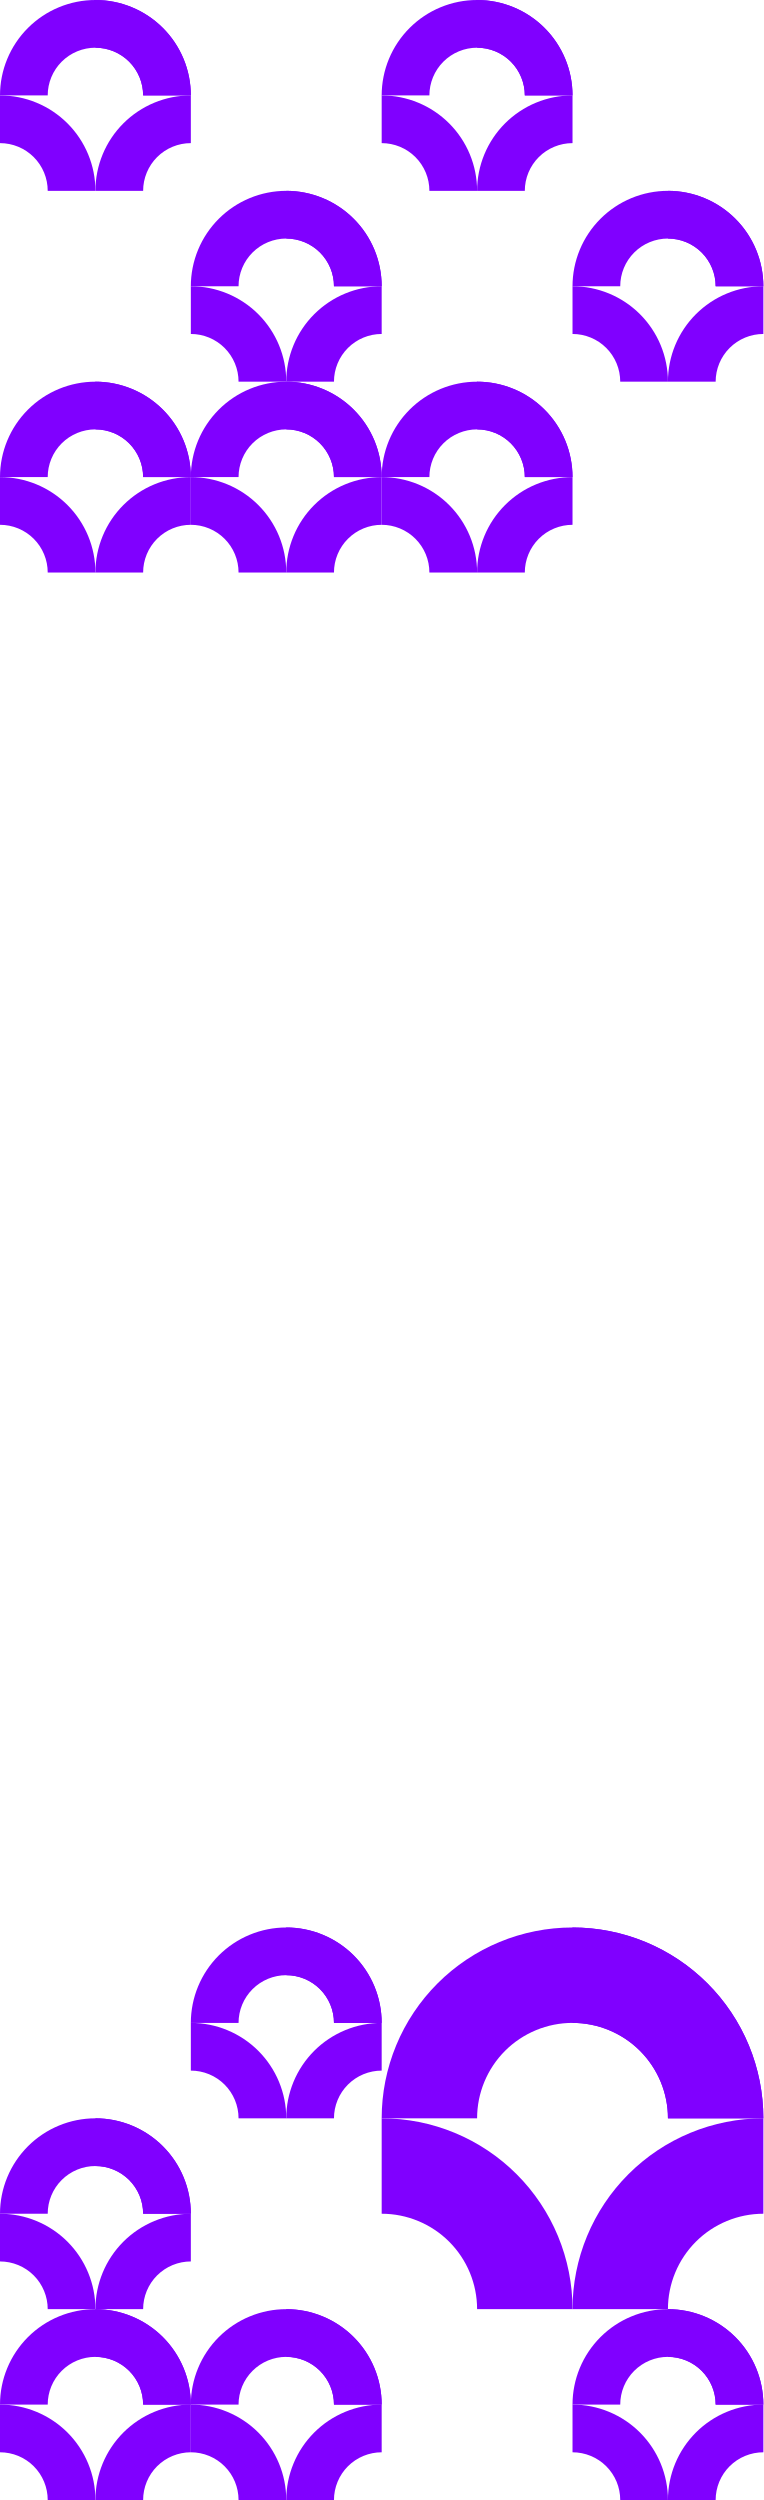
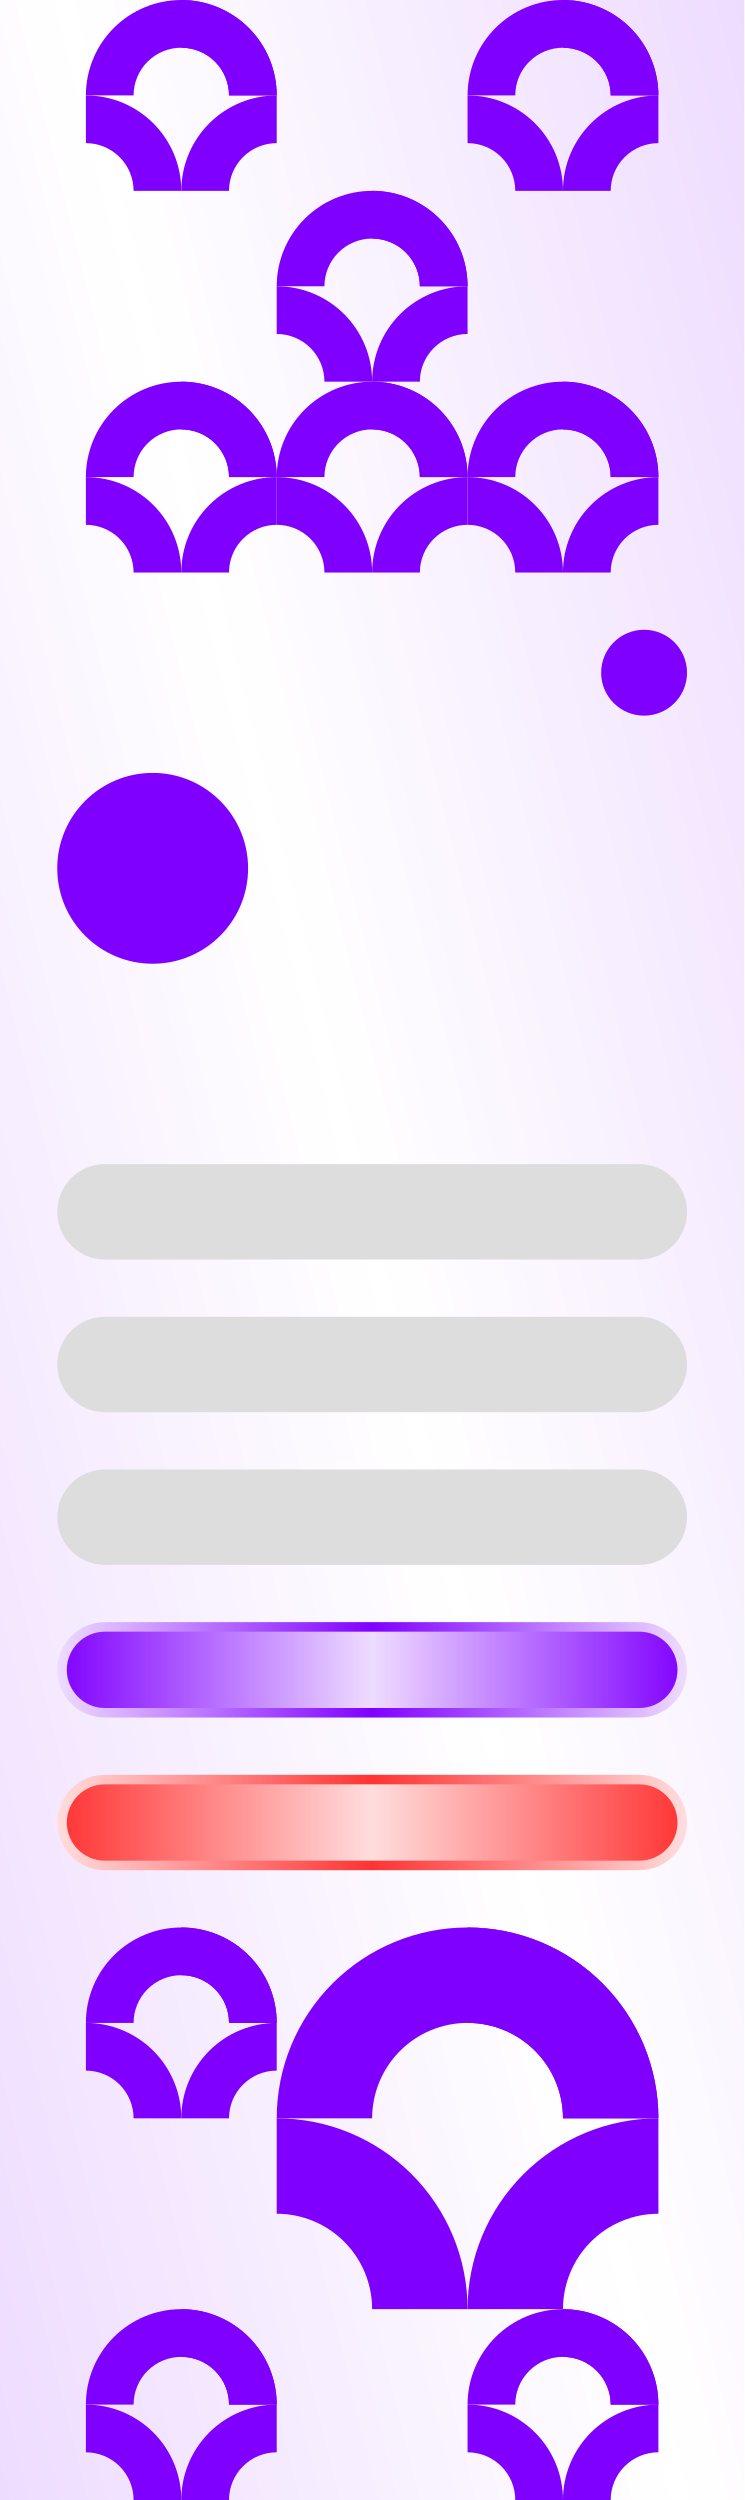
- <svg xmlns="http://www.w3.org/2000/svg" width="400" height="1310" viewBox="0 0 400 1310" fill="none">
-   <path d="M200 1160C206.566 1160 213.068 1161.29 219.134 1163.81C225.2 1166.32 230.713 1170 235.355 1174.64C239.998 1179.29 243.682 1184.8 246.194 1190.87C248.707 1196.93 250 1203.43 250 1210H300C300 1196.87 297.413 1183.86 292.388 1171.73C287.362 1159.6 279.997 1148.57 270.711 1139.29C261.425 1130 250.401 1122.64 238.269 1117.61C226.136 1112.59 213.132 1110 200 1110V1160Z" fill="#8000FF" />
-   <path d="M400 1160C393.434 1160 386.932 1161.29 380.866 1163.81C374.8 1166.32 369.287 1170 364.645 1174.64C360.002 1179.29 356.318 1184.8 353.806 1190.87C351.293 1196.93 350 1203.43 350 1210H300C300 1196.87 302.587 1183.86 307.612 1171.73C312.638 1159.6 320.003 1148.57 329.289 1139.29C338.575 1130 349.599 1122.64 361.731 1117.61C373.864 1112.59 386.868 1110 400 1110V1160Z" fill="#8000FF" />
-   <path d="M300 1060C306.566 1060 313.068 1061.29 319.134 1063.81C325.2 1066.32 330.713 1070 335.355 1074.64C339.998 1079.29 343.682 1084.8 346.194 1090.87C348.707 1096.93 350 1103.43 350 1110H400C400 1096.87 397.413 1083.86 392.388 1071.73C387.362 1059.6 379.997 1048.57 370.711 1039.29C361.425 1030 350.401 1022.64 338.269 1017.61C326.136 1012.59 313.132 1010 300 1010V1060Z" fill="#8000FF" />
-   <path d="M400 1110C400 1096.87 397.413 1083.86 392.388 1071.73C387.362 1059.6 379.997 1048.58 370.711 1039.29C361.425 1030 350.401 1022.64 338.268 1017.61C326.136 1012.59 313.132 1010 300 1010C286.868 1010 273.864 1012.59 261.732 1017.61C249.599 1022.64 238.575 1030 229.289 1039.29C220.003 1048.58 212.638 1059.6 207.612 1071.73C202.587 1083.86 200 1096.87 200 1110L250 1110C250 1103.43 251.293 1096.93 253.806 1090.87C256.319 1084.8 260.002 1079.29 264.645 1074.64C269.288 1070 274.8 1066.32 280.866 1063.81C286.932 1061.29 293.434 1060 300 1060C306.566 1060 313.068 1061.29 319.134 1063.81C325.2 1066.32 330.712 1070 335.355 1074.64C339.998 1079.29 343.681 1084.8 346.194 1090.87C348.707 1096.93 350 1103.43 350 1110H400Z" fill="#8000FF" />
-   <path d="M0 1285C3.283 1285 6.534 1285.65 9.567 1286.9C12.6 1288.16 15.356 1290 17.678 1292.32C19.999 1294.64 21.84 1297.4 23.097 1300.43C24.353 1303.47 25 1306.72 25 1310H50C50 1303.43 48.707 1296.93 46.194 1290.87C43.682 1284.8 39.998 1279.29 35.355 1274.64C30.712 1270 25.2 1266.32 19.134 1263.81C13.068 1261.29 6.566 1260 0 1260V1285Z" fill="#8000FF" />
-   <path d="M100 1285C96.717 1285 93.466 1285.65 90.433 1286.9C87.4 1288.16 84.644 1290 82.322 1292.32C80.001 1294.64 78.16 1297.4 76.903 1300.43C75.647 1303.47 75 1306.72 75 1310H50C50 1303.43 51.293 1296.93 53.806 1290.87C56.318 1284.8 60.002 1279.29 64.644 1274.64C69.287 1270 74.8 1266.32 80.866 1263.81C86.932 1261.29 93.434 1260 100 1260V1285Z" fill="#8000FF" />
-   <path d="M50 1235C53.283 1235 56.534 1235.65 59.567 1236.9C62.6 1238.16 65.356 1240 67.678 1242.32C69.999 1244.64 71.84 1247.4 73.097 1250.43C74.353 1253.47 75 1256.72 75 1260H100C100 1253.43 98.707 1246.93 96.194 1240.87C93.682 1234.8 89.998 1229.29 85.356 1224.64C80.713 1220 75.2 1216.32 69.134 1213.81C63.068 1211.29 56.566 1210 50 1210V1235Z" fill="#8000FF" />
-   <path d="M100 1260C100 1253.43 98.707 1246.93 96.194 1240.87C93.681 1234.8 89.998 1229.29 85.355 1224.64C80.712 1220 75.201 1216.32 69.134 1213.81C63.068 1211.29 56.566 1210 50 1210C43.434 1210 36.932 1211.29 30.866 1213.81C24.799 1216.32 19.288 1220 14.645 1224.64C10.002 1229.29 6.319 1234.8 3.806 1240.87C1.293 1246.93 0 1253.43 0 1260L25 1260C25 1256.72 25.647 1253.47 26.903 1250.43C28.159 1247.4 30.001 1244.64 32.322 1242.32C34.644 1240 37.4 1238.16 40.433 1236.9C43.466 1235.65 46.717 1235 50 1235C53.283 1235 56.534 1235.65 59.567 1236.9C62.6 1238.16 65.356 1240 67.678 1242.32C69.999 1244.64 71.841 1247.4 73.097 1250.43C74.353 1253.47 75 1256.72 75 1260H100Z" fill="#8000FF" />
-   <path d="M300 1285C303.283 1285 306.534 1285.65 309.567 1286.9C312.6 1288.16 315.356 1290 317.678 1292.32C319.999 1294.64 321.84 1297.4 323.097 1300.43C324.353 1303.47 325 1306.72 325 1310H350C350 1303.43 348.707 1296.93 346.194 1290.87C343.682 1284.8 339.998 1279.29 335.355 1274.64C330.713 1270 325.2 1266.32 319.134 1263.81C313.068 1261.29 306.566 1260 300 1260V1285Z" fill="#8000FF" />
-   <path d="M400 1285C396.717 1285 393.466 1285.65 390.433 1286.9C387.4 1288.16 384.644 1290 382.322 1292.32C380.001 1294.64 378.16 1297.4 376.903 1300.43C375.647 1303.47 375 1306.72 375 1310H350C350 1303.43 351.293 1296.93 353.806 1290.87C356.318 1284.8 360.002 1279.29 364.645 1274.64C369.287 1270 374.8 1266.32 380.866 1263.81C386.932 1261.29 393.434 1260 400 1260V1285Z" fill="#8000FF" />
-   <path d="M350 1235C353.283 1235 356.534 1235.65 359.567 1236.9C362.6 1238.16 365.356 1240 367.678 1242.32C369.999 1244.64 371.84 1247.4 373.097 1250.43C374.353 1253.47 375 1256.72 375 1260H400C400 1253.43 398.707 1246.93 396.194 1240.87C393.682 1234.8 389.998 1229.29 385.355 1224.64C380.713 1220 375.2 1216.32 369.134 1213.81C363.068 1211.29 356.566 1210 350 1210V1235Z" fill="#8000FF" />
-   <path d="M400 1260C400 1253.43 398.707 1246.93 396.194 1240.87C393.681 1234.8 389.998 1229.29 385.355 1224.64C380.712 1220 375.2 1216.32 369.134 1213.81C363.068 1211.29 356.566 1210 350 1210C343.434 1210 336.932 1211.29 330.866 1213.81C324.8 1216.32 319.288 1220 314.645 1224.64C310.002 1229.29 306.319 1234.8 303.806 1240.87C301.293 1246.93 300 1253.43 300 1260L325 1260C325 1256.72 325.647 1253.47 326.903 1250.43C328.159 1247.4 330.001 1244.64 332.322 1242.32C334.644 1240 337.4 1238.16 340.433 1236.9C343.466 1235.65 346.717 1235 350 1235C353.283 1235 356.534 1235.65 359.567 1236.9C362.6 1238.16 365.356 1240 367.678 1242.32C369.999 1244.64 371.841 1247.4 373.097 1250.43C374.353 1253.47 375 1256.72 375 1260H400Z" fill="#8000FF" />
-   <path d="M100 1085C103.283 1085 106.534 1085.65 109.567 1086.9C112.6 1088.16 115.356 1090 117.678 1092.32C119.999 1094.64 121.84 1097.4 123.097 1100.43C124.353 1103.47 125 1106.72 125 1110H150C150 1103.43 148.707 1096.93 146.194 1090.87C143.682 1084.8 139.998 1079.29 135.355 1074.64C130.713 1070 125.2 1066.32 119.134 1063.81C113.068 1061.29 106.566 1060 100 1060V1085Z" fill="#8000FF" />
-   <path d="M200 1085C196.717 1085 193.466 1085.65 190.433 1086.9C187.4 1088.16 184.644 1090 182.322 1092.32C180.001 1094.64 178.16 1097.4 176.903 1100.43C175.647 1103.47 175 1106.72 175 1110H150C150 1103.43 151.293 1096.93 153.806 1090.87C156.318 1084.8 160.002 1079.29 164.645 1074.64C169.287 1070 174.8 1066.32 180.866 1063.81C186.932 1061.29 193.434 1060 200 1060V1085Z" fill="#8000FF" />
-   <path d="M150 1035C153.283 1035 156.534 1035.65 159.567 1036.9C162.6 1038.16 165.356 1040 167.678 1042.32C169.999 1044.64 171.84 1047.4 173.097 1050.43C174.353 1053.47 175 1056.72 175 1060H200C200 1053.43 198.707 1046.93 196.194 1040.87C193.682 1034.8 189.998 1029.29 185.355 1024.64C180.713 1020 175.2 1016.32 169.134 1013.81C163.068 1011.29 156.566 1010 150 1010V1035Z" fill="#8000FF" />
-   <path d="M200 1060C200 1053.43 198.707 1046.93 196.194 1040.87C193.681 1034.8 189.998 1029.29 185.355 1024.64C180.712 1020 175.2 1016.32 169.134 1013.81C163.068 1011.29 156.566 1010 150 1010C143.434 1010 136.932 1011.29 130.866 1013.81C124.8 1016.32 119.288 1020 114.645 1024.64C110.002 1029.29 106.319 1034.8 103.806 1040.87C101.293 1046.93 100 1053.43 100 1060L125 1060C125 1056.72 125.647 1053.47 126.903 1050.43C128.159 1047.4 130.001 1044.64 132.322 1042.32C134.644 1040 137.4 1038.16 140.433 1036.9C143.466 1035.65 146.717 1035 150 1035C153.283 1035 156.534 1035.65 159.567 1036.9C162.6 1038.16 165.356 1040 167.678 1042.32C169.999 1044.64 171.841 1047.4 173.097 1050.43C174.353 1053.47 175 1056.72 175 1060H200Z" fill="#8000FF" />
-   <path d="M100 1285C103.283 1285 106.534 1285.65 109.567 1286.9C112.6 1288.16 115.356 1290 117.678 1292.32C119.999 1294.64 121.84 1297.4 123.097 1300.43C124.353 1303.47 125 1306.72 125 1310H150C150 1303.43 148.707 1296.93 146.194 1290.87C143.682 1284.8 139.998 1279.29 135.355 1274.64C130.713 1270 125.2 1266.32 119.134 1263.81C113.068 1261.29 106.566 1260 100 1260V1285Z" fill="#8000FF" />
-   <path d="M200 1285C196.717 1285 193.466 1285.65 190.433 1286.9C187.4 1288.16 184.644 1290 182.322 1292.32C180.001 1294.64 178.16 1297.4 176.903 1300.43C175.647 1303.47 175 1306.72 175 1310H150C150 1303.43 151.293 1296.93 153.806 1290.87C156.318 1284.8 160.002 1279.29 164.645 1274.64C169.287 1270 174.8 1266.32 180.866 1263.81C186.932 1261.29 193.434 1260 200 1260V1285Z" fill="#8000FF" />
-   <path d="M150 1235C153.283 1235 156.534 1235.65 159.567 1236.9C162.6 1238.16 165.356 1240 167.678 1242.32C169.999 1244.64 171.84 1247.4 173.097 1250.43C174.353 1253.47 175 1256.72 175 1260H200C200 1253.43 198.707 1246.93 196.194 1240.87C193.682 1234.8 189.998 1229.29 185.355 1224.64C180.713 1220 175.2 1216.32 169.134 1213.81C163.068 1211.29 156.566 1210 150 1210V1235Z" fill="#8000FF" />
-   <path d="M200 1260C200 1253.43 198.707 1246.93 196.194 1240.87C193.681 1234.8 189.998 1229.29 185.355 1224.64C180.712 1220 175.2 1216.32 169.134 1213.81C163.068 1211.29 156.566 1210 150 1210C143.434 1210 136.932 1211.29 130.866 1213.81C124.8 1216.32 119.288 1220 114.645 1224.64C110.002 1229.29 106.319 1234.8 103.806 1240.87C101.293 1246.93 100 1253.43 100 1260L125 1260C125 1256.72 125.647 1253.47 126.903 1250.43C128.159 1247.4 130.001 1244.64 132.322 1242.32C134.644 1240 137.4 1238.16 140.433 1236.9C143.466 1235.65 146.717 1235 150 1235C153.283 1235 156.534 1235.65 159.567 1236.9C162.6 1238.16 165.356 1240 167.678 1242.32C169.999 1244.64 171.841 1247.4 173.097 1250.43C174.353 1253.47 175 1256.72 175 1260H200Z" fill="#8000FF" />
-   <path d="M0 1185C3.283 1185 6.534 1185.65 9.567 1186.9C12.6 1188.16 15.356 1190 17.678 1192.32C19.999 1194.64 21.84 1197.4 23.097 1200.43C24.353 1203.47 25 1206.72 25 1210H50C50 1203.43 48.707 1196.93 46.194 1190.87C43.682 1184.8 39.998 1179.29 35.355 1174.64C30.712 1170 25.2 1166.32 19.134 1163.81C13.068 1161.29 6.566 1160 0 1160V1185Z" fill="#8000FF" />
-   <path d="M100 1185C96.717 1185 93.466 1185.65 90.433 1186.9C87.4 1188.16 84.644 1190 82.322 1192.32C80.001 1194.64 78.16 1197.4 76.903 1200.43C75.647 1203.47 75 1206.72 75 1210H50C50 1203.43 51.293 1196.93 53.806 1190.87C56.318 1184.8 60.002 1179.29 64.644 1174.64C69.287 1170 74.8 1166.32 80.866 1163.81C86.932 1161.29 93.434 1160 100 1160V1185Z" fill="#8000FF" />
-   <path d="M50 1135C53.283 1135 56.534 1135.65 59.567 1136.9C62.6 1138.16 65.356 1140 67.678 1142.32C69.999 1144.64 71.84 1147.4 73.097 1150.43C74.353 1153.47 75 1156.72 75 1160H100C100 1153.43 98.707 1146.93 96.194 1140.87C93.682 1134.8 89.998 1129.29 85.356 1124.64C80.713 1120 75.2 1116.32 69.134 1113.81C63.068 1111.29 56.566 1110 50 1110V1135Z" fill="#8000FF" />
-   <path d="M100 1160C100 1153.43 98.707 1146.93 96.194 1140.87C93.681 1134.8 89.998 1129.29 85.355 1124.64C80.712 1120 75.201 1116.32 69.134 1113.81C63.068 1111.29 56.566 1110 50 1110C43.434 1110 36.932 1111.29 30.866 1113.81C24.799 1116.32 19.288 1120 14.645 1124.64C10.002 1129.29 6.319 1134.8 3.806 1140.87C1.293 1146.93 0 1153.43 0 1160L25 1160C25 1156.72 25.647 1153.47 26.903 1150.43C28.159 1147.4 30.001 1144.64 32.322 1142.32C34.644 1140 37.4 1138.16 40.433 1136.9C43.466 1135.65 46.717 1135 50 1135C53.283 1135 56.534 1135.65 59.567 1136.9C62.6 1138.16 65.356 1140 67.678 1142.32C69.999 1144.64 71.841 1147.4 73.097 1150.43C74.353 1153.47 75 1156.72 75 1160H100Z" fill="#8000FF" />
-   <path d="M0 75C3.283 75 6.534 75.647 9.567 76.903C12.6 78.16 15.356 80.001 17.678 82.322C19.999 84.644 21.84 87.4 23.097 90.433C24.353 93.466 25 96.717 25 100H50C50 93.434 48.707 86.932 46.194 80.866C43.682 74.8 39.998 69.287 35.355 64.644C30.712 60.002 25.2 56.318 19.134 53.806C13.068 51.293 6.566 50 0 50V75Z" fill="#8000FF" />
-   <path d="M100 75C96.717 75 93.466 75.647 90.433 76.903C87.4 78.16 84.644 80.001 82.322 82.322C80.001 84.644 78.16 87.4 76.903 90.433C75.647 93.466 75 96.717 75 100H50C50 93.434 51.293 86.932 53.806 80.866C56.318 74.8 60.002 69.287 64.644 64.644C69.287 60.002 74.8 56.318 80.866 53.806C86.932 51.293 93.434 50 100 50V75Z" fill="#8000FF" />
-   <path d="M50 25C53.283 25 56.534 25.647 59.567 26.903C62.6 28.16 65.356 30.001 67.678 32.322C69.999 34.644 71.84 37.4 73.097 40.433C74.353 43.466 75 46.717 75 50H100C100 43.434 98.707 36.932 96.194 30.866C93.682 24.8 89.998 19.288 85.356 14.645C80.713 10.002 75.2 6.318 69.134 3.806C63.068 1.293 56.566 0 50 0V25Z" fill="#8000FF" />
-   <path d="M100 50C100 43.434 98.707 36.932 96.194 30.866C93.681 24.799 89.998 19.288 85.355 14.645C80.712 10.002 75.201 6.319 69.134 3.806C63.068 1.293 56.566 -2.08713e-07 50 0C43.434 2.08713e-07 36.932 1.293 30.866 3.806C24.799 6.319 19.288 10.002 14.645 14.645C10.002 19.288 6.319 24.8 3.806 30.866C1.293 36.932 0 43.434 0 50L25 50C25 46.717 25.647 43.466 26.903 40.433C28.159 37.4 30.001 34.644 32.322 32.322C34.644 30.001 37.4 28.159 40.433 26.903C43.466 25.647 46.717 25 50 25C53.283 25 56.534 25.647 59.567 26.903C62.6 28.159 65.356 30.001 67.678 32.322C69.999 34.644 71.841 37.4 73.097 40.433C74.353 43.466 75 46.717 75 50L100 50Z" fill="#8000FF" />
-   <path d="M100 275C103.283 275 106.534 275.647 109.567 276.903C112.6 278.16 115.356 280.001 117.678 282.322C119.999 284.644 121.84 287.4 123.097 290.433C124.353 293.466 125 296.717 125 300H150C150 293.434 148.707 286.932 146.194 280.866C143.682 274.8 139.998 269.287 135.355 264.645C130.713 260.002 125.2 256.318 119.134 253.806C113.068 251.293 106.566 250 100 250V275Z" fill="#8000FF" />
-   <path d="M200 275C196.717 275 193.466 275.647 190.433 276.903C187.4 278.16 184.644 280.001 182.322 282.322C180.001 284.644 178.16 287.4 176.903 290.433C175.647 293.466 175 296.717 175 300H150C150 293.434 151.293 286.932 153.806 280.866C156.318 274.8 160.002 269.287 164.645 264.645C169.287 260.002 174.8 256.318 180.866 253.806C186.932 251.293 193.434 250 200 250V275Z" fill="#8000FF" />
-   <path d="M150 225C153.283 225 156.534 225.647 159.567 226.903C162.6 228.16 165.356 230.001 167.678 232.322C169.999 234.644 171.84 237.4 173.097 240.433C174.353 243.466 175 246.717 175 250H200C200 243.434 198.707 236.932 196.194 230.866C193.682 224.8 189.998 219.287 185.355 214.645C180.713 210.002 175.2 206.318 169.134 203.806C163.068 201.293 156.566 200 150 200V225Z" fill="#8000FF" />
-   <path d="M200 250C200 243.434 198.707 236.932 196.194 230.866C193.681 224.8 189.998 219.288 185.355 214.645C180.712 210.002 175.2 206.319 169.134 203.806C163.068 201.293 156.566 200 150 200C143.434 200 136.932 201.293 130.866 203.806C124.8 206.319 119.288 210.002 114.645 214.645C110.002 219.288 106.319 224.8 103.806 230.866C101.293 236.932 100 243.434 100 250L125 250C125 246.717 125.647 243.466 126.903 240.433C128.159 237.4 130.001 234.644 132.322 232.322C134.644 230.001 137.4 228.159 140.433 226.903C143.466 225.647 146.717 225 150 225C153.283 225 156.534 225.647 159.567 226.903C162.6 228.159 165.356 230.001 167.678 232.322C169.999 234.644 171.841 237.4 173.097 240.433C174.353 243.466 175 246.717 175 250H200Z" fill="#8000FF" />
-   <path d="M0 275C3.283 275 6.534 275.647 9.567 276.903C12.6 278.16 15.356 280.001 17.678 282.322C19.999 284.644 21.84 287.4 23.097 290.433C24.353 293.466 25 296.717 25 300H50C50 293.434 48.707 286.932 46.194 280.866C43.682 274.8 39.998 269.287 35.355 264.645C30.712 260.002 25.2 256.318 19.134 253.806C13.068 251.293 6.566 250 0 250V275Z" fill="#8000FF" />
-   <path d="M100 275C96.717 275 93.466 275.647 90.433 276.903C87.4 278.16 84.644 280.001 82.322 282.322C80.001 284.644 78.16 287.4 76.903 290.433C75.647 293.466 75 296.717 75 300H50C50 293.434 51.293 286.932 53.806 280.866C56.318 274.8 60.002 269.287 64.644 264.645C69.287 260.002 74.8 256.318 80.866 253.806C86.932 251.293 93.434 250 100 250V275Z" fill="#8000FF" />
-   <path d="M50 225C53.283 225 56.534 225.647 59.567 226.903C62.6 228.16 65.356 230.001 67.678 232.322C69.999 234.644 71.84 237.4 73.097 240.433C74.353 243.466 75 246.717 75 250H100C100 243.434 98.707 236.932 96.194 230.866C93.682 224.8 89.998 219.287 85.356 214.645C80.713 210.002 75.2 206.318 69.134 203.806C63.068 201.293 56.566 200 50 200V225Z" fill="#8000FF" />
-   <path d="M100 250C100 243.434 98.707 236.932 96.194 230.866C93.681 224.8 89.998 219.288 85.355 214.645C80.712 210.002 75.201 206.319 69.134 203.806C63.068 201.293 56.566 200 50 200C43.434 200 36.932 201.293 30.866 203.806C24.799 206.319 19.288 210.002 14.645 214.645C10.002 219.288 6.319 224.8 3.806 230.866C1.293 236.932 0 243.434 0 250L25 250C25 246.717 25.647 243.466 26.903 240.433C28.159 237.4 30.001 234.644 32.322 232.322C34.644 230.001 37.4 228.159 40.433 226.903C43.466 225.647 46.717 225 50 225C53.283 225 56.534 225.647 59.567 226.903C62.6 228.159 65.356 230.001 67.678 232.322C69.999 234.644 71.841 237.4 73.097 240.433C74.353 243.466 75 246.717 75 250H100Z" fill="#8000FF" />
-   <path d="M100 175C103.283 175 106.534 175.647 109.567 176.903C112.6 178.16 115.356 180.001 117.678 182.322C119.999 184.644 121.84 187.4 123.097 190.433C124.353 193.466 125 196.717 125 200H150C150 193.434 148.707 186.932 146.194 180.866C143.682 174.8 139.998 169.287 135.355 164.645C130.713 160.002 125.2 156.318 119.134 153.806C113.068 151.293 106.566 150 100 150V175Z" fill="#8000FF" />
-   <path d="M200 175C196.717 175 193.466 175.647 190.433 176.903C187.4 178.16 184.644 180.001 182.322 182.322C180.001 184.644 178.16 187.4 176.903 190.433C175.647 193.466 175 196.717 175 200H150C150 193.434 151.293 186.932 153.806 180.866C156.318 174.8 160.002 169.287 164.645 164.645C169.287 160.002 174.8 156.318 180.866 153.806C186.932 151.293 193.434 150 200 150V175Z" fill="#8000FF" />
-   <path d="M150 125C153.283 125 156.534 125.647 159.567 126.903C162.6 128.16 165.356 130.001 167.678 132.322C169.999 134.644 171.84 137.4 173.097 140.433C174.353 143.466 175 146.717 175 150H200C200 143.434 198.707 136.932 196.194 130.866C193.682 124.8 189.998 119.287 185.355 114.645C180.713 110.002 175.2 106.318 169.134 103.806C163.068 101.293 156.566 100 150 100V125Z" fill="#8000FF" />
-   <path d="M200 150C200 143.434 198.707 136.932 196.194 130.866C193.681 124.8 189.998 119.288 185.355 114.645C180.712 110.002 175.2 106.319 169.134 103.806C163.068 101.293 156.566 100 150 100C143.434 100 136.932 101.293 130.866 103.806C124.8 106.319 119.288 110.002 114.645 114.645C110.002 119.288 106.319 124.8 103.806 130.866C101.293 136.932 100 143.434 100 150L125 150C125 146.717 125.647 143.466 126.903 140.433C128.159 137.4 130.001 134.644 132.322 132.322C134.644 130.001 137.4 128.159 140.433 126.903C143.466 125.647 146.717 125 150 125C153.283 125 156.534 125.647 159.567 126.903C162.6 128.159 165.356 130.001 167.678 132.322C169.999 134.644 171.841 137.4 173.097 140.433C174.353 143.466 175 146.717 175 150H200Z" fill="#8000FF" />
-   <path d="M200 75C203.283 75 206.534 75.647 209.567 76.903C212.6 78.16 215.356 80.001 217.678 82.322C219.999 84.644 221.84 87.4 223.097 90.433C224.353 93.466 225 96.717 225 100H250C250 93.434 248.707 86.932 246.194 80.866C243.682 74.8 239.998 69.287 235.355 64.644C230.713 60.002 225.2 56.318 219.134 53.806C213.068 51.293 206.566 50 200 50V75Z" fill="#8000FF" />
-   <path d="M300 75C296.717 75 293.466 75.647 290.433 76.903C287.4 78.16 284.644 80.001 282.322 82.322C280.001 84.644 278.16 87.4 276.903 90.433C275.647 93.466 275 96.717 275 100H250C250 93.434 251.293 86.932 253.806 80.866C256.318 74.8 260.002 69.287 264.645 64.644C269.287 60.002 274.8 56.318 280.866 53.806C286.932 51.293 293.434 50 300 50V75Z" fill="#8000FF" />
-   <path d="M250 25C253.283 25 256.534 25.647 259.567 26.903C262.6 28.16 265.356 30.001 267.678 32.322C269.999 34.644 271.84 37.4 273.097 40.433C274.353 43.466 275 46.717 275 50H300C300 43.434 298.707 36.932 296.194 30.866C293.682 24.8 289.998 19.288 285.355 14.645C280.713 10.002 275.2 6.318 269.134 3.806C263.068 1.293 256.566 0 250 0V25Z" fill="#8000FF" />
-   <path d="M300 50C300 43.434 298.707 36.932 296.194 30.866C293.681 24.799 289.998 19.288 285.355 14.645C280.712 10.002 275.2 6.319 269.134 3.806C263.068 1.293 256.566 -2.08713e-07 250 0C243.434 2.08713e-07 236.932 1.293 230.866 3.806C224.8 6.319 219.288 10.002 214.645 14.645C210.002 19.288 206.319 24.8 203.806 30.866C201.293 36.932 200 43.434 200 50L225 50C225 46.717 225.647 43.466 226.903 40.433C228.159 37.4 230.001 34.644 232.322 32.322C234.644 30.001 237.4 28.159 240.433 26.903C243.466 25.647 246.717 25 250 25C253.283 25 256.534 25.647 259.567 26.903C262.6 28.159 265.356 30.001 267.678 32.322C269.999 34.644 271.841 37.4 273.097 40.433C274.353 43.466 275 46.717 275 50L300 50Z" fill="#8000FF" />
-   <path d="M300 175C303.283 175 306.534 175.647 309.567 176.903C312.6 178.16 315.356 180.001 317.678 182.322C319.999 184.644 321.84 187.4 323.097 190.433C324.353 193.466 325 196.717 325 200H350C350 193.434 348.707 186.932 346.194 180.866C343.682 174.8 339.998 169.287 335.355 164.645C330.713 160.002 325.2 156.318 319.134 153.806C313.068 151.293 306.566 150 300 150V175Z" fill="#8000FF" />
-   <path d="M400 175C396.717 175 393.466 175.647 390.433 176.903C387.4 178.16 384.644 180.001 382.322 182.322C380.001 184.644 378.16 187.4 376.903 190.433C375.647 193.466 375 196.717 375 200H350C350 193.434 351.293 186.932 353.806 180.866C356.318 174.8 360.002 169.287 364.645 164.645C369.287 160.002 374.8 156.318 380.866 153.806C386.932 151.293 393.434 150 400 150V175Z" fill="#8000FF" />
-   <path d="M350 125C353.283 125 356.534 125.647 359.567 126.903C362.6 128.16 365.356 130.001 367.678 132.322C369.999 134.644 371.84 137.4 373.097 140.433C374.353 143.466 375 146.717 375 150H400C400 143.434 398.707 136.932 396.194 130.866C393.682 124.8 389.998 119.287 385.355 114.645C380.713 110.002 375.2 106.318 369.134 103.806C363.068 101.293 356.566 100 350 100V125Z" fill="#8000FF" />
-   <path d="M400 150C400 143.434 398.707 136.932 396.194 130.866C393.681 124.8 389.998 119.288 385.355 114.645C380.712 110.002 375.2 106.319 369.134 103.806C363.068 101.293 356.566 100 350 100C343.434 100 336.932 101.293 330.866 103.806C324.8 106.319 319.288 110.002 314.645 114.645C310.002 119.288 306.319 124.8 303.806 130.866C301.293 136.932 300 143.434 300 150L325 150C325 146.717 325.647 143.466 326.903 140.433C328.159 137.4 330.001 134.644 332.322 132.322C334.644 130.001 337.4 128.159 340.433 126.903C343.466 125.647 346.717 125 350 125C353.283 125 356.534 125.647 359.567 126.903C362.6 128.159 365.356 130.001 367.678 132.322C369.999 134.644 371.841 137.4 373.097 140.433C374.353 143.466 375 146.717 375 150H400Z" fill="#8000FF" />
-   <path d="M200 275C203.283 275 206.534 275.647 209.567 276.903C212.6 278.16 215.356 280.001 217.678 282.322C219.999 284.644 221.84 287.4 223.097 290.433C224.353 293.466 225 296.717 225 300H250C250 293.434 248.707 286.932 246.194 280.866C243.682 274.8 239.998 269.287 235.355 264.645C230.713 260.002 225.2 256.318 219.134 253.806C213.068 251.293 206.566 250 200 250V275Z" fill="#8000FF" />
-   <path d="M300 275C296.717 275 293.466 275.647 290.433 276.903C287.4 278.16 284.644 280.001 282.322 282.322C280.001 284.644 278.16 287.4 276.903 290.433C275.647 293.466 275 296.717 275 300H250C250 293.434 251.293 286.932 253.806 280.866C256.318 274.8 260.002 269.287 264.645 264.645C269.287 260.002 274.8 256.318 280.866 253.806C286.932 251.293 293.434 250 300 250V275Z" fill="#8000FF" />
-   <path d="M250 225C253.283 225 256.534 225.647 259.567 226.903C262.6 228.16 265.356 230.001 267.678 232.322C269.999 234.644 271.84 237.4 273.097 240.433C274.353 243.466 275 246.717 275 250H300C300 243.434 298.707 236.932 296.194 230.866C293.682 224.8 289.998 219.287 285.355 214.645C280.713 210.002 275.2 206.318 269.134 203.806C263.068 201.293 256.566 200 250 200V225Z" fill="#8000FF" />
-   <path d="M300 250C300 243.434 298.707 236.932 296.194 230.866C293.681 224.8 289.998 219.288 285.355 214.645C280.712 210.002 275.2 206.319 269.134 203.806C263.068 201.293 256.566 200 250 200C243.434 200 236.932 201.293 230.866 203.806C224.8 206.319 219.288 210.002 214.645 214.645C210.002 219.288 206.319 224.8 203.806 230.866C201.293 236.932 200 243.434 200 250L225 250C225 246.717 225.647 243.466 226.903 240.433C228.159 237.4 230.001 234.644 232.322 232.322C234.644 230.001 237.4 228.159 240.433 226.903C243.466 225.647 246.717 225 250 225C253.283 225 256.534 225.647 259.567 226.903C262.6 228.159 265.356 230.001 267.678 232.322C269.999 234.644 271.841 237.4 273.097 240.433C274.353 243.466 275 246.717 275 250H300Z" fill="#8000FF" />
+ <svg xmlns="http://www.w3.org/2000/svg" width="390" height="1310" viewBox="0 0 390 1310" fill="none">
+   <rect width="390" height="1310" fill="url(#paint0_linear_632_5447)" />
+   <rect x="30" y="770" width="330" height="50" rx="25" fill="#DDDDDD" />
+   <rect x="30" y="610" width="330" height="50" rx="25" fill="#DDDDDD" />
+   <circle cx="337.5" cy="352.5" r="22.5" fill="#8000FF" />
+   <path d="M145 1160C151.566 1160 158.068 1161.29 164.134 1163.81C170.2 1166.32 175.713 1170 180.355 1174.64C184.998 1179.29 188.682 1184.8 191.194 1190.87C193.707 1196.93 195 1203.43 195 1210H245C245 1196.87 242.413 1183.86 237.388 1171.73C232.362 1159.6 224.997 1148.57 215.711 1139.29C206.425 1130 195.401 1122.64 183.269 1117.61C171.136 1112.59 158.132 1110 145 1110V1160Z" fill="#8000FF" />
+   <path d="M345 1160C338.434 1160 331.932 1161.29 325.866 1163.81C319.8 1166.32 314.287 1170 309.645 1174.64C305.002 1179.29 301.318 1184.8 298.806 1190.87C296.293 1196.93 295 1203.43 295 1210H245C245 1196.87 247.587 1183.86 252.612 1171.73C257.638 1159.6 265.003 1148.57 274.289 1139.29C283.575 1130 294.599 1122.64 306.731 1117.61C318.864 1112.59 331.868 1110 345 1110V1160Z" fill="#8000FF" />
+   <path d="M245 1060C251.566 1060 258.068 1061.29 264.134 1063.81C270.2 1066.32 275.713 1070 280.355 1074.64C284.998 1079.29 288.682 1084.8 291.194 1090.87C293.707 1096.93 295 1103.43 295 1110H345C345 1096.87 342.413 1083.86 337.388 1071.73C332.362 1059.6 324.997 1048.57 315.711 1039.29C306.425 1030 295.401 1022.64 283.269 1017.61C271.136 1012.59 258.132 1010 245 1010V1060Z" fill="#8000FF" />
+   <path d="M345 1110C345 1096.87 342.413 1083.86 337.388 1071.73C332.362 1059.6 324.997 1048.58 315.711 1039.29C306.425 1030 295.401 1022.64 283.268 1017.61C271.136 1012.59 258.132 1010 245 1010C231.868 1010 218.864 1012.59 206.732 1017.61C194.599 1022.64 183.575 1030 174.289 1039.29C165.003 1048.58 157.638 1059.6 152.612 1071.73C147.587 1083.86 145 1096.87 145 1110L195 1110C195 1103.43 196.293 1096.93 198.806 1090.87C201.319 1084.8 205.002 1079.29 209.645 1074.64C214.288 1070 219.8 1066.32 225.866 1063.81C231.932 1061.29 238.434 1060 245 1060C251.566 1060 258.068 1061.29 264.134 1063.81C270.2 1066.32 275.712 1070 280.355 1074.64C284.998 1079.29 288.681 1084.8 291.194 1090.87C293.707 1096.93 295 1103.43 295 1110H345Z" fill="#8000FF" />
+   <path d="M245 1285C248.283 1285 251.534 1285.65 254.567 1286.9C257.6 1288.16 260.356 1290 262.678 1292.32C264.999 1294.64 266.84 1297.4 268.097 1300.43C269.353 1303.47 270 1306.72 270 1310H295C295 1303.43 293.707 1296.93 291.194 1290.87C288.682 1284.8 284.998 1279.29 280.355 1274.64C275.713 1270 270.2 1266.32 264.134 1263.81C258.068 1261.29 251.566 1260 245 1260V1285Z" fill="#8000FF" />
+   <path d="M345 1285C341.717 1285 338.466 1285.65 335.433 1286.9C332.4 1288.16 329.644 1290 327.322 1292.32C325.001 1294.64 323.16 1297.4 321.903 1300.43C320.647 1303.47 320 1306.72 320 1310H295C295 1303.43 296.293 1296.93 298.806 1290.87C301.318 1284.8 305.002 1279.29 309.645 1274.64C314.287 1270 319.8 1266.32 325.866 1263.81C331.932 1261.29 338.434 1260 345 1260V1285Z" fill="#8000FF" />
+   <path d="M295 1235C298.283 1235 301.534 1235.65 304.567 1236.9C307.6 1238.16 310.356 1240 312.678 1242.32C314.999 1244.64 316.84 1247.4 318.097 1250.43C319.353 1253.47 320 1256.72 320 1260H345C345 1253.43 343.707 1246.93 341.194 1240.87C338.682 1234.8 334.998 1229.29 330.355 1224.64C325.713 1220 320.2 1216.32 314.134 1213.81C308.068 1211.29 301.566 1210 295 1210V1235Z" fill="#8000FF" />
+   <path d="M345 1260C345 1253.43 343.707 1246.93 341.194 1240.87C338.681 1234.8 334.998 1229.29 330.355 1224.64C325.712 1220 320.2 1216.32 314.134 1213.81C308.068 1211.29 301.566 1210 295 1210C288.434 1210 281.932 1211.29 275.866 1213.81C269.8 1216.32 264.288 1220 259.645 1224.64C255.002 1229.29 251.319 1234.8 248.806 1240.87C246.293 1246.93 245 1253.43 245 1260L270 1260C270 1256.72 270.647 1253.47 271.903 1250.43C273.159 1247.4 275.001 1244.64 277.322 1242.32C279.644 1240 282.4 1238.16 285.433 1236.9C288.466 1235.65 291.717 1235 295 1235C298.283 1235 301.534 1235.65 304.567 1236.9C307.6 1238.16 310.356 1240 312.678 1242.32C314.999 1244.64 316.841 1247.4 318.097 1250.43C319.353 1253.47 320 1256.72 320 1260H345Z" fill="#8000FF" />
+   <path d="M45 1085C48.283 1085 51.534 1085.65 54.567 1086.9C57.6 1088.16 60.356 1090 62.678 1092.32C64.999 1094.64 66.84 1097.4 68.097 1100.43C69.353 1103.47 70 1106.72 70 1110H95C95 1103.43 93.707 1096.93 91.194 1090.87C88.682 1084.8 84.998 1079.29 80.356 1074.64C75.713 1070 70.2 1066.32 64.134 1063.81C58.068 1061.29 51.566 1060 45 1060V1085Z" fill="#8000FF" />
+   <path d="M145 1085C141.717 1085 138.466 1085.65 135.433 1086.9C132.4 1088.16 129.644 1090 127.322 1092.32C125.001 1094.64 123.16 1097.4 121.903 1100.43C120.647 1103.47 120 1106.72 120 1110H95C95 1103.43 96.293 1096.93 98.806 1090.87C101.318 1084.8 105.002 1079.29 109.645 1074.64C114.287 1070 119.8 1066.32 125.866 1063.81C131.932 1061.29 138.434 1060 145 1060V1085Z" fill="#8000FF" />
+   <path d="M95 1035C98.283 1035 101.534 1035.65 104.567 1036.9C107.6 1038.16 110.356 1040 112.678 1042.32C114.999 1044.64 116.84 1047.4 118.097 1050.43C119.353 1053.47 120 1056.72 120 1060H145C145 1053.43 143.707 1046.93 141.194 1040.87C138.682 1034.8 134.998 1029.29 130.355 1024.64C125.713 1020 120.2 1016.32 114.134 1013.81C108.068 1011.29 101.566 1010 95 1010V1035Z" fill="#8000FF" />
+   <path d="M145 1060C145 1053.43 143.707 1046.93 141.194 1040.87C138.681 1034.8 134.998 1029.29 130.355 1024.64C125.712 1020 120.2 1016.32 114.134 1013.81C108.068 1011.29 101.566 1010 95 1010C88.434 1010 81.932 1011.29 75.866 1013.81C69.799 1016.32 64.288 1020 59.645 1024.64C55.002 1029.29 51.319 1034.8 48.806 1040.87C46.293 1046.93 45 1053.43 45 1060L70 1060C70 1056.72 70.647 1053.47 71.903 1050.43C73.159 1047.4 75.001 1044.64 77.322 1042.32C79.644 1040 82.4 1038.16 85.433 1036.9C88.466 1035.65 91.717 1035 95 1035C98.283 1035 101.534 1035.65 104.567 1036.9C107.6 1038.16 110.356 1040 112.678 1042.32C114.999 1044.64 116.841 1047.4 118.097 1050.43C119.353 1053.47 120 1056.72 120 1060H145Z" fill="#8000FF" />
+   <path d="M45 1285C48.283 1285 51.534 1285.65 54.567 1286.9C57.6 1288.16 60.356 1290 62.678 1292.32C64.999 1294.64 66.84 1297.4 68.097 1300.43C69.353 1303.47 70 1306.72 70 1310H95C95 1303.43 93.707 1296.93 91.194 1290.87C88.682 1284.8 84.998 1279.29 80.356 1274.64C75.713 1270 70.2 1266.32 64.134 1263.81C58.068 1261.29 51.566 1260 45 1260V1285Z" fill="#8000FF" />
+   <path d="M145 1285C141.717 1285 138.466 1285.65 135.433 1286.9C132.4 1288.16 129.644 1290 127.322 1292.32C125.001 1294.64 123.16 1297.4 121.903 1300.43C120.647 1303.47 120 1306.72 120 1310H95C95 1303.43 96.293 1296.93 98.806 1290.87C101.318 1284.8 105.002 1279.29 109.645 1274.64C114.287 1270 119.8 1266.32 125.866 1263.81C131.932 1261.29 138.434 1260 145 1260V1285Z" fill="#8000FF" />
+   <path d="M95 1235C98.283 1235 101.534 1235.65 104.567 1236.9C107.6 1238.16 110.356 1240 112.678 1242.32C114.999 1244.64 116.84 1247.4 118.097 1250.43C119.353 1253.47 120 1256.72 120 1260H145C145 1253.43 143.707 1246.93 141.194 1240.87C138.682 1234.8 134.998 1229.29 130.355 1224.64C125.713 1220 120.2 1216.32 114.134 1213.81C108.068 1211.29 101.566 1210 95 1210V1235Z" fill="#8000FF" />
+   <path d="M145 1260C145 1253.43 143.707 1246.93 141.194 1240.87C138.681 1234.8 134.998 1229.29 130.355 1224.64C125.712 1220 120.2 1216.32 114.134 1213.81C108.068 1211.29 101.566 1210 95 1210C88.434 1210 81.932 1211.29 75.866 1213.81C69.799 1216.32 64.288 1220 59.645 1224.64C55.002 1229.29 51.319 1234.8 48.806 1240.87C46.293 1246.93 45 1253.43 45 1260L70 1260C70 1256.72 70.647 1253.47 71.903 1250.43C73.159 1247.4 75.001 1244.64 77.322 1242.32C79.644 1240 82.4 1238.16 85.433 1236.9C88.466 1235.65 91.717 1235 95 1235C98.283 1235 101.534 1235.65 104.567 1236.9C107.6 1238.16 110.356 1240 112.678 1242.32C114.999 1244.64 116.841 1247.4 118.097 1250.43C119.353 1253.47 120 1256.72 120 1260H145Z" fill="#8000FF" />
+   <path d="M45 75C48.283 75 51.534 75.647 54.567 76.903C57.6 78.16 60.356 80.001 62.678 82.322C64.999 84.644 66.84 87.4 68.097 90.433C69.353 93.466 70 96.717 70 100H95C95 93.434 93.707 86.932 91.194 80.866C88.682 74.8 84.998 69.287 80.356 64.644C75.713 60.002 70.2 56.318 64.134 53.806C58.068 51.293 51.566 50 45 50V75Z" fill="#8000FF" />
+   <path d="M145 75C141.717 75 138.466 75.647 135.433 76.903C132.4 78.16 129.644 80.001 127.322 82.322C125.001 84.644 123.16 87.4 121.903 90.433C120.647 93.466 120 96.717 120 100H95C95 93.434 96.293 86.932 98.806 80.866C101.318 74.8 105.002 69.287 109.645 64.644C114.287 60.002 119.8 56.318 125.866 53.806C131.932 51.293 138.434 50 145 50V75Z" fill="#8000FF" />
+   <path d="M95 25C98.283 25 101.534 25.647 104.567 26.903C107.6 28.16 110.356 30.001 112.678 32.322C114.999 34.644 116.84 37.4 118.097 40.433C119.353 43.466 120 46.717 120 50H145C145 43.434 143.707 36.932 141.194 30.866C138.682 24.8 134.998 19.288 130.355 14.645C125.713 10.002 120.2 6.318 114.134 3.806C108.068 1.293 101.566 0 95 0V25Z" fill="#8000FF" />
+   <path d="M145 50C145 43.434 143.707 36.932 141.194 30.866C138.681 24.799 134.998 19.288 130.355 14.645C125.712 10.002 120.2 6.319 114.134 3.806C108.068 1.293 101.566 -2.08713e-07 95 0C88.434 2.08713e-07 81.932 1.293 75.866 3.806C69.799 6.319 64.288 10.002 59.645 14.645C55.002 19.288 51.319 24.8 48.806 30.866C46.293 36.932 45 43.434 45 50L70 50C70 46.717 70.647 43.466 71.903 40.433C73.159 37.4 75.001 34.644 77.322 32.322C79.644 30.001 82.4 28.159 85.433 26.903C88.466 25.647 91.717 25 95 25C98.283 25 101.534 25.647 104.567 26.903C107.6 28.159 110.356 30.001 112.678 32.322C114.999 34.644 116.841 37.4 118.097 40.433C119.353 43.466 120 46.717 120 50L145 50Z" fill="#8000FF" />
+   <path d="M145 275C148.283 275 151.534 275.647 154.567 276.903C157.6 278.16 160.356 280.001 162.678 282.322C164.999 284.644 166.84 287.4 168.097 290.433C169.353 293.466 170 296.717 170 300H195C195 293.434 193.707 286.932 191.194 280.866C188.682 274.8 184.998 269.287 180.355 264.645C175.713 260.002 170.2 256.318 164.134 253.806C158.068 251.293 151.566 250 145 250V275Z" fill="#8000FF" />
+   <path d="M245 275C241.717 275 238.466 275.647 235.433 276.903C232.4 278.16 229.644 280.001 227.322 282.322C225.001 284.644 223.16 287.4 221.903 290.433C220.647 293.466 220 296.717 220 300H195C195 293.434 196.293 286.932 198.806 280.866C201.318 274.8 205.002 269.287 209.645 264.645C214.287 260.002 219.8 256.318 225.866 253.806C231.932 251.293 238.434 250 245 250V275Z" fill="#8000FF" />
+   <path d="M195 225C198.283 225 201.534 225.647 204.567 226.903C207.6 228.16 210.356 230.001 212.678 232.322C214.999 234.644 216.84 237.4 218.097 240.433C219.353 243.466 220 246.717 220 250H245C245 243.434 243.707 236.932 241.194 230.866C238.682 224.8 234.998 219.287 230.355 214.645C225.713 210.002 220.2 206.318 214.134 203.806C208.068 201.293 201.566 200 195 200V225Z" fill="#8000FF" />
+   <path d="M245 250C245 243.434 243.707 236.932 241.194 230.866C238.681 224.8 234.998 219.288 230.355 214.645C225.712 210.002 220.2 206.319 214.134 203.806C208.068 201.293 201.566 200 195 200C188.434 200 181.932 201.293 175.866 203.806C169.8 206.319 164.288 210.002 159.645 214.645C155.002 219.288 151.319 224.8 148.806 230.866C146.293 236.932 145 243.434 145 250L170 250C170 246.717 170.647 243.466 171.903 240.433C173.159 237.4 175.001 234.644 177.322 232.322C179.644 230.001 182.4 228.159 185.433 226.903C188.466 225.647 191.717 225 195 225C198.283 225 201.534 225.647 204.567 226.903C207.6 228.159 210.356 230.001 212.678 232.322C214.999 234.644 216.841 237.4 218.097 240.433C219.353 243.466 220 246.717 220 250H245Z" fill="#8000FF" />
+   <path d="M45 275C48.283 275 51.534 275.647 54.567 276.903C57.6 278.16 60.356 280.001 62.678 282.322C64.999 284.644 66.84 287.4 68.097 290.433C69.353 293.466 70 296.717 70 300H95C95 293.434 93.707 286.932 91.194 280.866C88.682 274.8 84.998 269.287 80.356 264.645C75.713 260.002 70.2 256.318 64.134 253.806C58.068 251.293 51.566 250 45 250V275Z" fill="#8000FF" />
+   <path d="M145 275C141.717 275 138.466 275.647 135.433 276.903C132.4 278.16 129.644 280.001 127.322 282.322C125.001 284.644 123.16 287.4 121.903 290.433C120.647 293.466 120 296.717 120 300H95C95 293.434 96.293 286.932 98.806 280.866C101.318 274.8 105.002 269.287 109.645 264.645C114.287 260.002 119.8 256.318 125.866 253.806C131.932 251.293 138.434 250 145 250V275Z" fill="#8000FF" />
+   <path d="M95 225C98.283 225 101.534 225.647 104.567 226.903C107.6 228.16 110.356 230.001 112.678 232.322C114.999 234.644 116.84 237.4 118.097 240.433C119.353 243.466 120 246.717 120 250H145C145 243.434 143.707 236.932 141.194 230.866C138.682 224.8 134.998 219.287 130.355 214.645C125.713 210.002 120.2 206.318 114.134 203.806C108.068 201.293 101.566 200 95 200V225Z" fill="#8000FF" />
+   <path d="M145 250C145 243.434 143.707 236.932 141.194 230.866C138.681 224.8 134.998 219.288 130.355 214.645C125.712 210.002 120.2 206.319 114.134 203.806C108.068 201.293 101.566 200 95 200C88.434 200 81.932 201.293 75.866 203.806C69.799 206.319 64.288 210.002 59.645 214.645C55.002 219.288 51.319 224.8 48.806 230.866C46.293 236.932 45 243.434 45 250L70 250C70 246.717 70.647 243.466 71.903 240.433C73.159 237.4 75.001 234.644 77.322 232.322C79.644 230.001 82.4 228.159 85.433 226.903C88.466 225.647 91.717 225 95 225C98.283 225 101.534 225.647 104.567 226.903C107.6 228.159 110.356 230.001 112.678 232.322C114.999 234.644 116.841 237.4 118.097 240.433C119.353 243.466 120 246.717 120 250H145Z" fill="#8000FF" />
+   <path d="M145 175C148.283 175 151.534 175.647 154.567 176.903C157.6 178.16 160.356 180.001 162.678 182.322C164.999 184.644 166.84 187.4 168.097 190.433C169.353 193.466 170 196.717 170 200H195C195 193.434 193.707 186.932 191.194 180.866C188.682 174.8 184.998 169.287 180.355 164.645C175.713 160.002 170.2 156.318 164.134 153.806C158.068 151.293 151.566 150 145 150V175Z" fill="#8000FF" />
+   <path d="M245 175C241.717 175 238.466 175.647 235.433 176.903C232.4 178.16 229.644 180.001 227.322 182.322C225.001 184.644 223.16 187.4 221.903 190.433C220.647 193.466 220 196.717 220 200H195C195 193.434 196.293 186.932 198.806 180.866C201.318 174.8 205.002 169.287 209.645 164.645C214.287 160.002 219.8 156.318 225.866 153.806C231.932 151.293 238.434 150 245 150V175Z" fill="#8000FF" />
+   <path d="M195 125C198.283 125 201.534 125.647 204.567 126.903C207.6 128.16 210.356 130.001 212.678 132.322C214.999 134.644 216.84 137.4 218.097 140.433C219.353 143.466 220 146.717 220 150H245C245 143.434 243.707 136.932 241.194 130.866C238.682 124.8 234.998 119.287 230.355 114.645C225.713 110.002 220.2 106.318 214.134 103.806C208.068 101.293 201.566 100 195 100V125Z" fill="#8000FF" />
+   <path d="M245 150C245 143.434 243.707 136.932 241.194 130.866C238.681 124.8 234.998 119.288 230.355 114.645C225.712 110.002 220.2 106.319 214.134 103.806C208.068 101.293 201.566 100 195 100C188.434 100 181.932 101.293 175.866 103.806C169.8 106.319 164.288 110.002 159.645 114.645C155.002 119.288 151.319 124.8 148.806 130.866C146.293 136.932 145 143.434 145 150L170 150C170 146.717 170.647 143.466 171.903 140.433C173.159 137.4 175.001 134.644 177.322 132.322C179.644 130.001 182.4 128.159 185.433 126.903C188.466 125.647 191.717 125 195 125C198.283 125 201.534 125.647 204.567 126.903C207.6 128.159 210.356 130.001 212.678 132.322C214.999 134.644 216.841 137.4 218.097 140.433C219.353 143.466 220 146.717 220 150H245Z" fill="#8000FF" />
+   <path d="M245 75C248.283 75 251.534 75.647 254.567 76.903C257.6 78.16 260.356 80.001 262.678 82.322C264.999 84.644 266.84 87.4 268.097 90.433C269.353 93.466 270 96.717 270 100H295C295 93.434 293.707 86.932 291.194 80.866C288.682 74.8 284.998 69.287 280.355 64.644C275.713 60.002 270.2 56.318 264.134 53.806C258.068 51.293 251.566 50 245 50V75Z" fill="#8000FF" />
+   <path d="M345 75C341.717 75 338.466 75.647 335.433 76.903C332.4 78.16 329.644 80.001 327.322 82.322C325.001 84.644 323.16 87.4 321.903 90.433C320.647 93.466 320 96.717 320 100H295C295 93.434 296.293 86.932 298.806 80.866C301.318 74.8 305.002 69.287 309.645 64.644C314.287 60.002 319.8 56.318 325.866 53.806C331.932 51.293 338.434 50 345 50V75Z" fill="#8000FF" />
+   <path d="M295 25C298.283 25 301.534 25.647 304.567 26.903C307.6 28.16 310.356 30.001 312.678 32.322C314.999 34.644 316.84 37.4 318.097 40.433C319.353 43.466 320 46.717 320 50H345C345 43.434 343.707 36.932 341.194 30.866C338.682 24.8 334.998 19.288 330.355 14.645C325.713 10.002 320.2 6.318 314.134 3.806C308.068 1.293 301.566 0 295 0V25Z" fill="#8000FF" />
+   <path d="M345 50C345 43.434 343.707 36.932 341.194 30.866C338.681 24.799 334.998 19.288 330.355 14.645C325.712 10.002 320.2 6.319 314.134 3.806C308.068 1.293 301.566 -2.08713e-07 295 0C288.434 2.08713e-07 281.932 1.293 275.866 3.806C269.8 6.319 264.288 10.002 259.645 14.645C255.002 19.288 251.319 24.8 248.806 30.866C246.293 36.932 245 43.434 245 50L270 50C270 46.717 270.647 43.466 271.903 40.433C273.159 37.4 275.001 34.644 277.322 32.322C279.644 30.001 282.4 28.159 285.433 26.903C288.466 25.647 291.717 25 295 25C298.283 25 301.534 25.647 304.567 26.903C307.6 28.159 310.356 30.001 312.678 32.322C314.999 34.644 316.841 37.4 318.097 40.433C319.353 43.466 320 46.717 320 50L345 50Z" fill="#8000FF" />
+   <path d="M245 275C248.283 275 251.534 275.647 254.567 276.903C257.6 278.16 260.356 280.001 262.678 282.322C264.999 284.644 266.84 287.4 268.097 290.433C269.353 293.466 270 296.717 270 300H295C295 293.434 293.707 286.932 291.194 280.866C288.682 274.8 284.998 269.287 280.355 264.645C275.713 260.002 270.2 256.318 264.134 253.806C258.068 251.293 251.566 250 245 250V275Z" fill="#8000FF" />
+   <path d="M345 275C341.717 275 338.466 275.647 335.433 276.903C332.4 278.16 329.644 280.001 327.322 282.322C325.001 284.644 323.16 287.4 321.903 290.433C320.647 293.466 320 296.717 320 300H295C295 293.434 296.293 286.932 298.806 280.866C301.318 274.8 305.002 269.287 309.645 264.645C314.287 260.002 319.8 256.318 325.866 253.806C331.932 251.293 338.434 250 345 250V275Z" fill="#8000FF" />
+   <path d="M295 225C298.283 225 301.534 225.647 304.567 226.903C307.6 228.16 310.356 230.001 312.678 232.322C314.999 234.644 316.84 237.4 318.097 240.433C319.353 243.466 320 246.717 320 250H345C345 243.434 343.707 236.932 341.194 230.866C338.682 224.8 334.998 219.287 330.355 214.645C325.713 210.002 320.2 206.318 314.134 203.806C308.068 201.293 301.566 200 295 200V225Z" fill="#8000FF" />
+   <path d="M345 250C345 243.434 343.707 236.932 341.194 230.866C338.681 224.8 334.998 219.288 330.355 214.645C325.712 210.002 320.2 206.319 314.134 203.806C308.068 201.293 301.566 200 295 200C288.434 200 281.932 201.293 275.866 203.806C269.8 206.319 264.288 210.002 259.645 214.645C255.002 219.288 251.319 224.8 248.806 230.866C246.293 236.932 245 243.434 245 250L270 250C270 246.717 270.647 243.466 271.903 240.433C273.159 237.4 275.001 234.644 277.322 232.322C279.644 230.001 282.4 228.159 285.433 226.903C288.466 225.647 291.717 225 295 225C298.283 225 301.534 225.647 304.567 226.903C307.6 228.159 310.356 230.001 312.678 232.322C314.999 234.644 316.841 237.4 318.097 240.433C319.353 243.466 320 246.717 320 250H345Z" fill="#8000FF" />
+   <rect x="30" y="690" width="330" height="50" rx="25" fill="#DDDDDD" />
+   <rect x="32.5" y="932.5" width="325" height="45" rx="22.5" fill="url(#paint1_linear_632_5447)" stroke="url(#paint2_linear_632_5447)" stroke-width="5" />
+   <circle cx="80" cy="455" r="50" fill="#8000FF" />
+   <rect x="32.5" y="852.5" width="325" height="45" rx="22.5" fill="url(#paint3_linear_632_5447)" stroke="url(#paint4_linear_632_5447)" stroke-width="5" />
+   <defs>
+     <linearGradient id="paint0_linear_632_5447" x1="390" y1="4.71741e-05" x2="-281.97" y2="165.562" gradientUnits="userSpaceOnUse">
+       <stop stop-color="#EEDCFF" />
+       <stop offset="0.5" stop-color="white" />
+       <stop offset="1" stop-color="#EEDCFF" />
+     </linearGradient>
+     <linearGradient id="paint1_linear_632_5447" x1="30" y1="955" x2="360" y2="955" gradientUnits="userSpaceOnUse">
+       <stop stop-color="#FF3333" />
+       <stop offset="0.5" stop-color="#FFDDDD" />
+       <stop offset="1" stop-color="#FF3333" />
+     </linearGradient>
+     <linearGradient id="paint2_linear_632_5447" x1="30" y1="955" x2="360" y2="955" gradientUnits="userSpaceOnUse">
+       <stop stop-color="#FFDDDD" />
+       <stop offset="0.5" stop-color="#FF3333" />
+       <stop offset="1" stop-color="#FFDDDD" />
+     </linearGradient>
+     <linearGradient id="paint3_linear_632_5447" x1="30" y1="875" x2="360" y2="875" gradientUnits="userSpaceOnUse">
+       <stop stop-color="#8000FF" />
+       <stop offset="0.5" stop-color="#EEDCFF" />
+       <stop offset="1" stop-color="#8000FF" />
+     </linearGradient>
+     <linearGradient id="paint4_linear_632_5447" x1="30" y1="875" x2="360" y2="875" gradientUnits="userSpaceOnUse">
+       <stop stop-color="#EEDCFF" />
+       <stop offset="0.5" stop-color="#8000FF" />
+       <stop offset="1" stop-color="#EEDCFF" />
+     </linearGradient>
+   </defs>
</svg>
